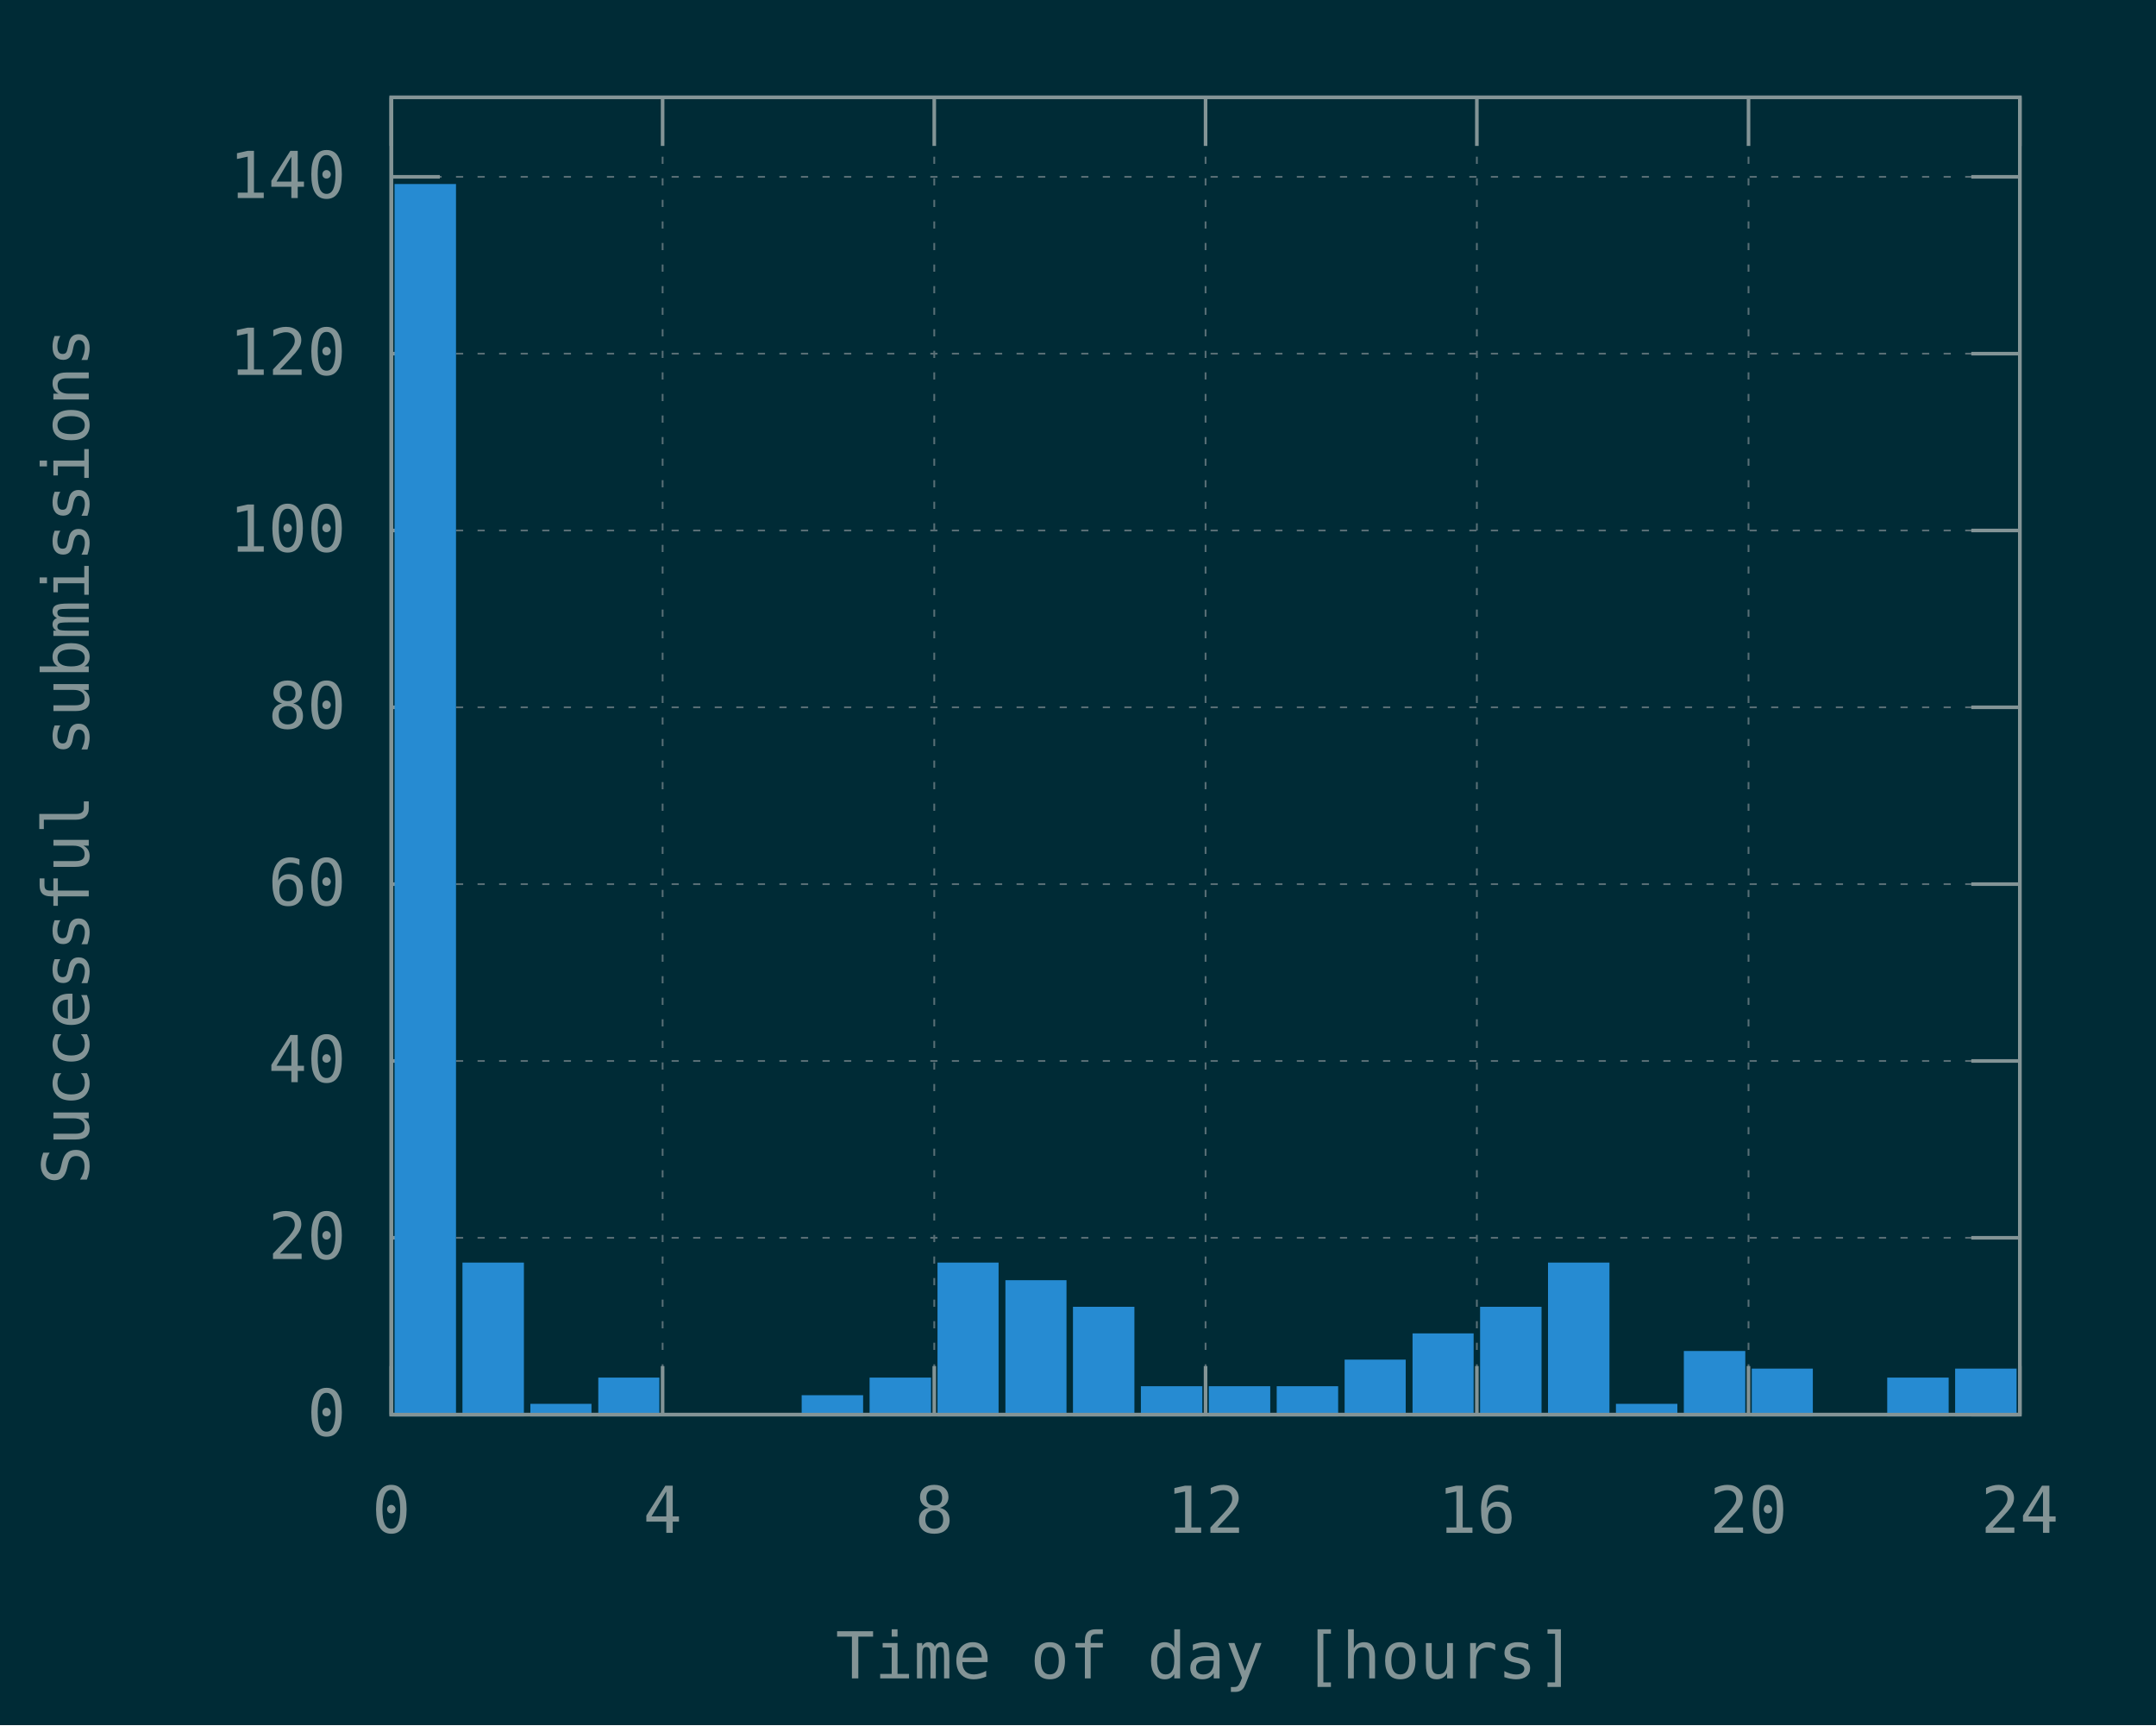
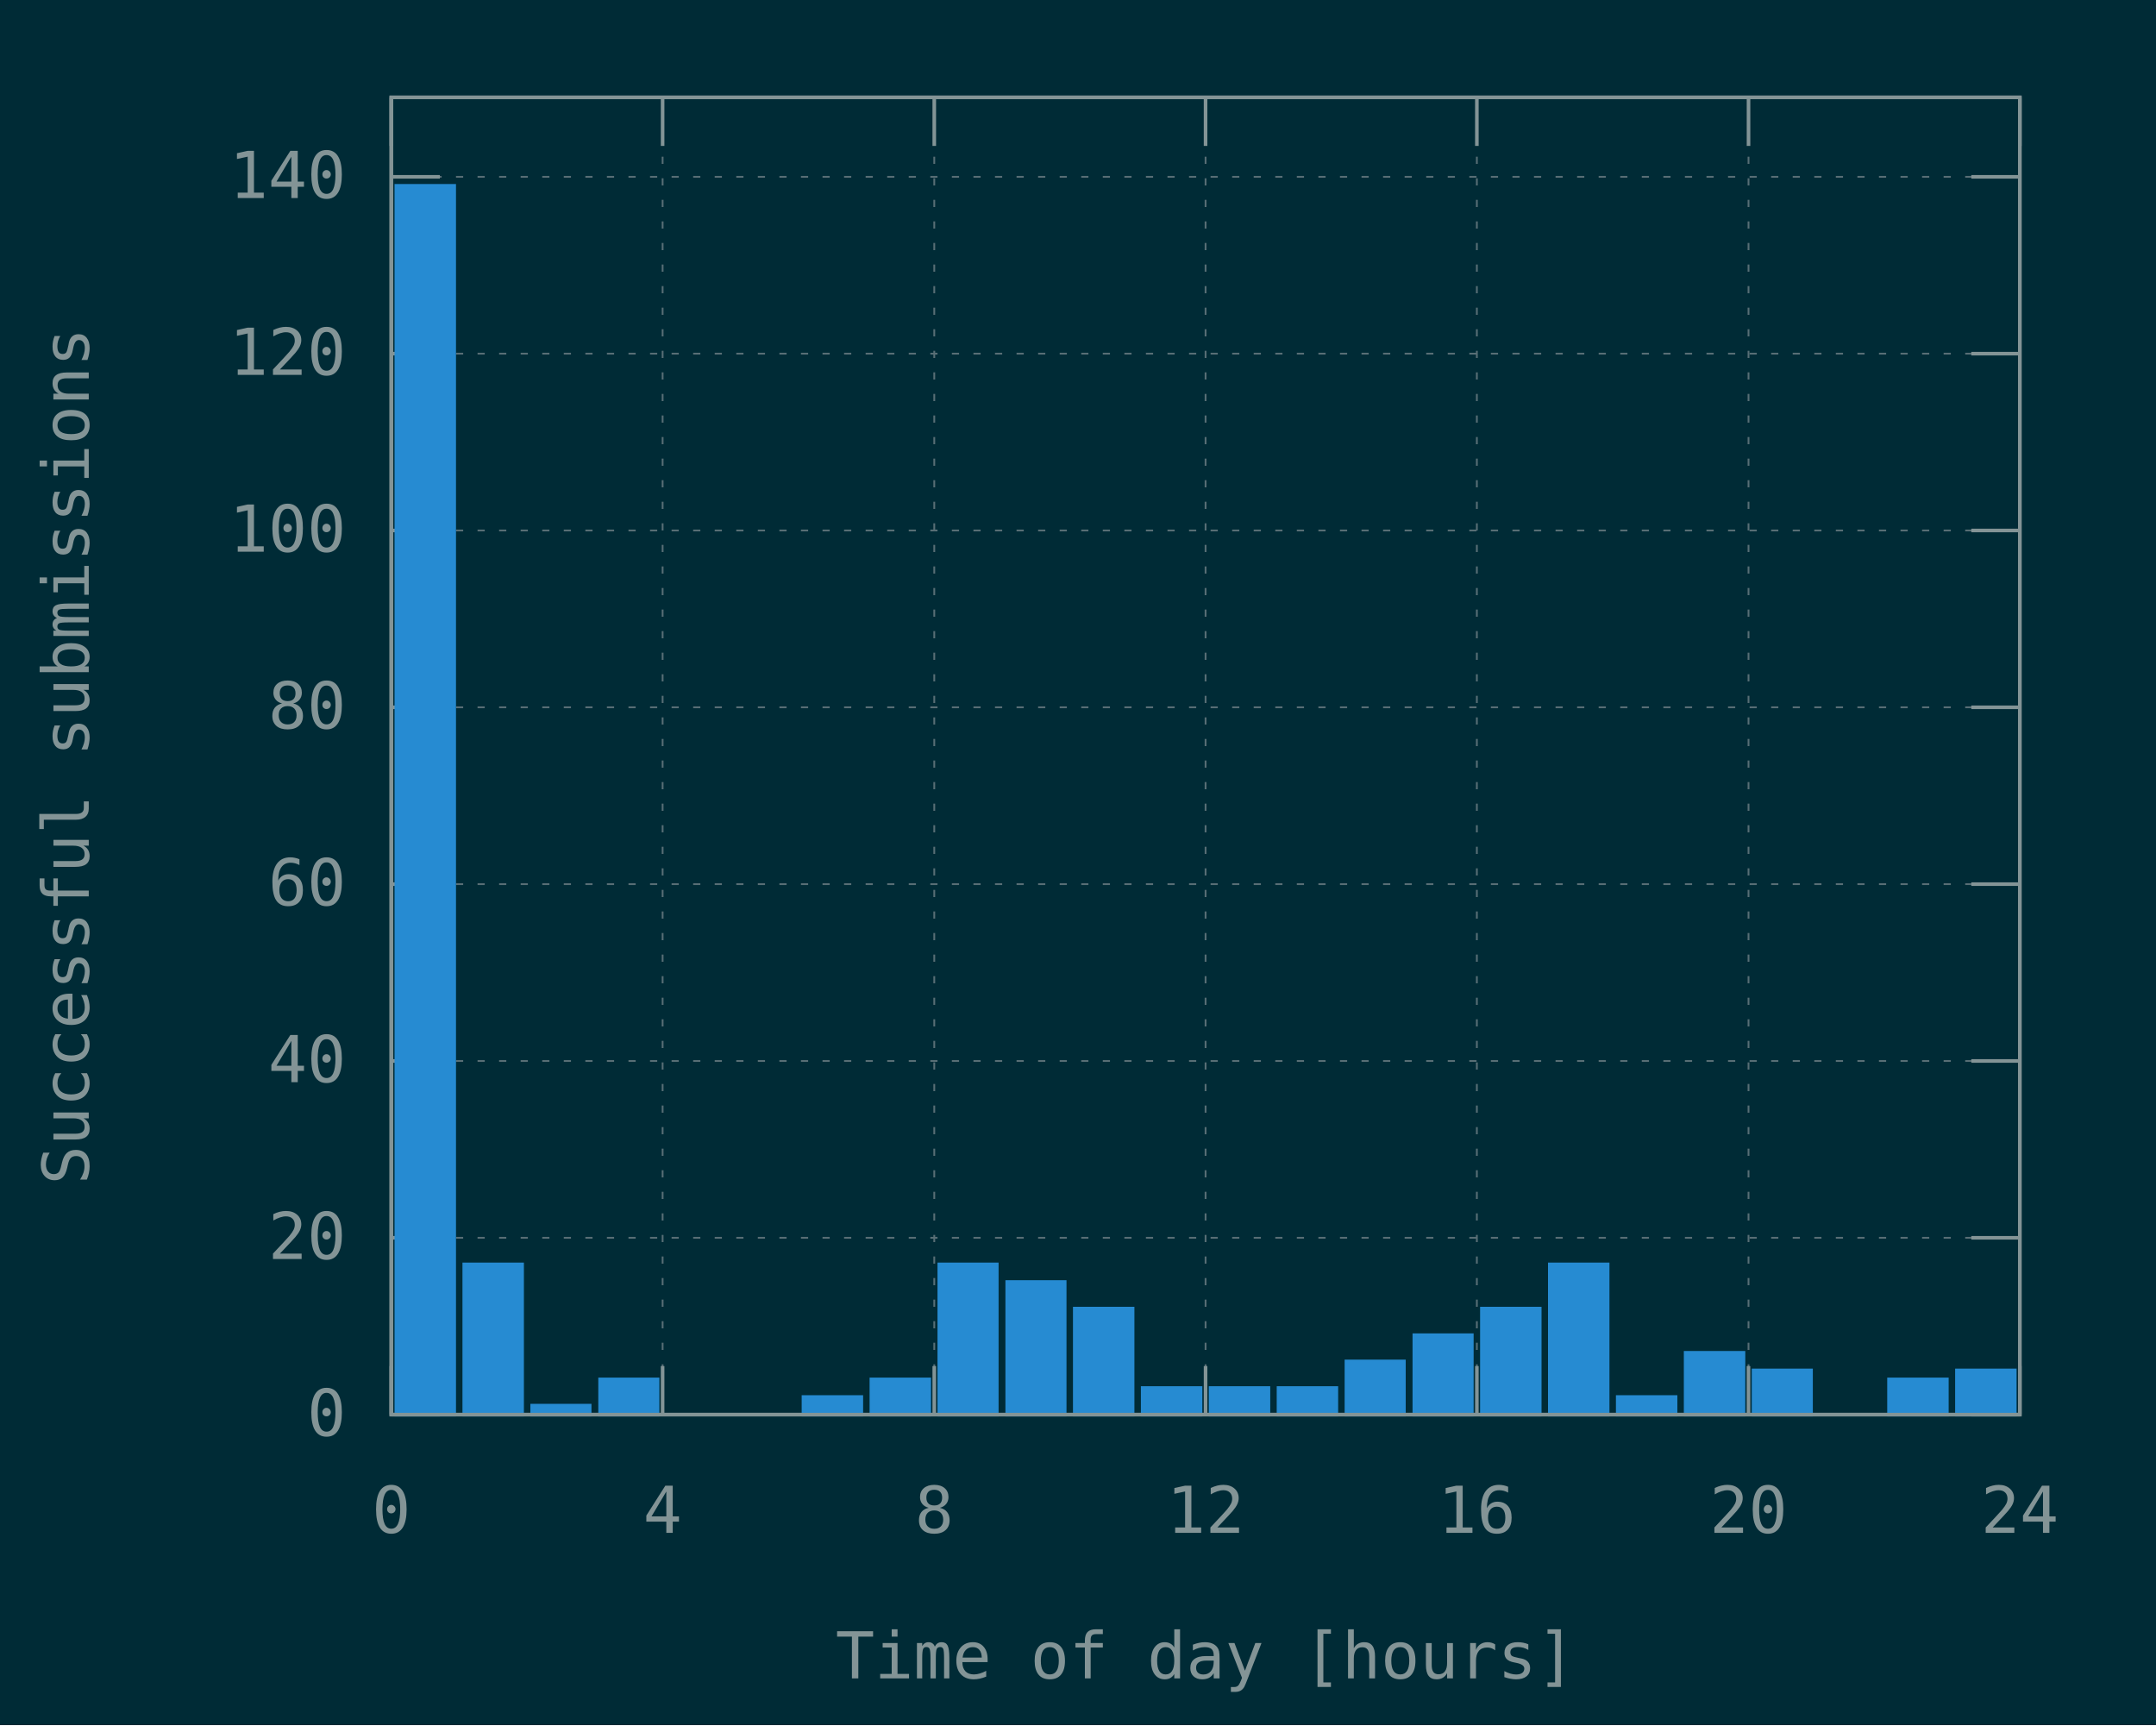
<svg xmlns="http://www.w3.org/2000/svg" xmlns:xlink="http://www.w3.org/1999/xlink" width="600" height="480" viewBox="0 0 600 480">
  <g id="gnuplot_canvas">
    <rect x="0" y="0" width="600" height="480" fill="#002b36" />
    <defs>
      <circle id="gpDot" r="0.5" stroke-width="0.5" stroke="currentColor" />
      <path id="gpPt0" stroke-width="0.148" stroke="currentColor" d="M-1,0 h2 M0,-1 v2" />
      <path id="gpPt1" stroke-width="0.148" stroke="currentColor" d="M-1,-1 L1,1 M1,-1 L-1,1" />
      <path id="gpPt2" stroke-width="0.148" stroke="currentColor" d="M-1,0 L1,0 M0,-1 L0,1 M-1,-1 L1,1 M-1,1 L1,-1" />
      <rect id="gpPt3" stroke-width="0.148" stroke="currentColor" x="-1" y="-1" width="2" height="2" />
      <rect id="gpPt4" stroke-width="0.148" stroke="currentColor" fill="currentColor" x="-1" y="-1" width="2" height="2" />
      <circle id="gpPt5" stroke-width="0.148" stroke="currentColor" cx="0" cy="0" r="1" />
      <use xlink:href="#gpPt5" id="gpPt6" fill="currentColor" stroke="none" />
      <path id="gpPt7" stroke-width="0.148" stroke="currentColor" d="M0,-1.33 L-1.33,0.67 L1.33,0.67 z" />
      <use xlink:href="#gpPt7" id="gpPt8" fill="currentColor" stroke="none" />
      <use xlink:href="#gpPt7" id="gpPt9" stroke="currentColor" transform="rotate(180)" />
      <use xlink:href="#gpPt9" id="gpPt10" fill="currentColor" stroke="none" />
      <use xlink:href="#gpPt3" id="gpPt11" stroke="currentColor" transform="rotate(45)" />
      <use xlink:href="#gpPt11" id="gpPt12" fill="currentColor" stroke="none" />
      <path id="gpPt13" stroke-width="0.148" stroke="currentColor" d="M0,1.330 L1.265,0.411 L0.782,-1.067 L-0.782,-1.076 L-1.265,0.411 z" />
      <use xlink:href="#gpPt13" id="gpPt14" fill="currentColor" stroke="none" />
      <filter id="textbox" filterUnits="objectBoundingBox" x="0" y="0" height="1" width="1">
        <feFlood flood-color="#002B36" flood-opacity="1" result="bgnd" />
        <feComposite in="SourceGraphic" in2="bgnd" operator="atop" />
      </filter>
      <filter id="greybox" filterUnits="objectBoundingBox" x="0" y="0" height="1" width="1">
        <feFlood flood-color="lightgrey" flood-opacity="1" result="grey" />
        <feComposite in="SourceGraphic" in2="grey" operator="atop" />
      </filter>
    </defs>
    <g fill="none" color="#002B36" stroke="currentColor" stroke-width="1.00" stroke-linecap="butt" stroke-linejoin="miter">
</g>
    <g fill="none" color="black" stroke="currentColor" stroke-width="1.00" stroke-linecap="butt" stroke-linejoin="miter">
</g>
    <g fill="none" color="black" stroke="rgb(131, 148, 150)" stroke-width="0.50" stroke-linecap="butt" stroke-linejoin="miter">
</g>
    <g fill="none" color="gray" stroke="currentColor" stroke-width="0.50" stroke-linecap="butt" stroke-linejoin="miter">
      <path stroke="rgb( 88, 110, 117)" stroke-dasharray="2,4" class="gridline" d="M108.9,393.6 L562.1,393.6  " />
    </g>
    <g fill="none" color="gray" stroke="rgb( 88, 110, 117)" stroke-width="1.00" stroke-linecap="butt" stroke-linejoin="miter">
</g>
    <g fill="none" color="black" stroke="currentColor" stroke-width="1.00" stroke-linecap="butt" stroke-linejoin="miter">
      <path stroke="rgb(131, 148, 150)" d="M108.9,393.6 L122.4,393.6 M562.1,393.6 L548.6,393.6  " />
      <g transform="translate(96.3,399.5)" stroke="none" fill="rgb(131,148,150)" font-family="Inconsolata" font-size="18.00" text-anchor="end">
        <text>
          <tspan font-family="Inconsolata"> 0</tspan>
        </text>
      </g>
    </g>
    <g fill="none" color="black" stroke="currentColor" stroke-width="1.00" stroke-linecap="butt" stroke-linejoin="miter">
</g>
    <g fill="none" color="black" stroke="rgb(131, 148, 150)" stroke-width="0.50" stroke-linecap="butt" stroke-linejoin="miter">
</g>
    <g fill="none" color="gray" stroke="currentColor" stroke-width="0.50" stroke-linecap="butt" stroke-linejoin="miter">
      <path stroke="rgb( 88, 110, 117)" stroke-dasharray="2,4" class="gridline" d="M108.9,344.4 L562.1,344.4  " />
    </g>
    <g fill="none" color="gray" stroke="rgb( 88, 110, 117)" stroke-width="1.00" stroke-linecap="butt" stroke-linejoin="miter">
</g>
    <g fill="none" color="black" stroke="currentColor" stroke-width="1.00" stroke-linecap="butt" stroke-linejoin="miter">
      <path stroke="rgb(131, 148, 150)" d="M108.9,344.4 L122.4,344.4 M562.1,344.4 L548.6,344.4  " />
      <g transform="translate(96.3,350.3)" stroke="none" fill="rgb(131,148,150)" font-family="Inconsolata" font-size="18.00" text-anchor="end">
        <text>
          <tspan font-family="Inconsolata"> 20</tspan>
        </text>
      </g>
    </g>
    <g fill="none" color="black" stroke="currentColor" stroke-width="1.00" stroke-linecap="butt" stroke-linejoin="miter">
</g>
    <g fill="none" color="black" stroke="rgb(131, 148, 150)" stroke-width="0.50" stroke-linecap="butt" stroke-linejoin="miter">
</g>
    <g fill="none" color="gray" stroke="currentColor" stroke-width="0.50" stroke-linecap="butt" stroke-linejoin="miter">
      <path stroke="rgb( 88, 110, 117)" stroke-dasharray="2,4" class="gridline" d="M108.9,295.2 L562.1,295.2  " />
    </g>
    <g fill="none" color="gray" stroke="rgb( 88, 110, 117)" stroke-width="1.00" stroke-linecap="butt" stroke-linejoin="miter">
</g>
    <g fill="none" color="black" stroke="currentColor" stroke-width="1.00" stroke-linecap="butt" stroke-linejoin="miter">
      <path stroke="rgb(131, 148, 150)" d="M108.9,295.2 L122.4,295.2 M562.1,295.2 L548.6,295.2  " />
      <g transform="translate(96.3,301.1)" stroke="none" fill="rgb(131,148,150)" font-family="Inconsolata" font-size="18.00" text-anchor="end">
        <text>
          <tspan font-family="Inconsolata"> 40</tspan>
        </text>
      </g>
    </g>
    <g fill="none" color="black" stroke="currentColor" stroke-width="1.00" stroke-linecap="butt" stroke-linejoin="miter">
</g>
    <g fill="none" color="black" stroke="rgb(131, 148, 150)" stroke-width="0.50" stroke-linecap="butt" stroke-linejoin="miter">
</g>
    <g fill="none" color="gray" stroke="currentColor" stroke-width="0.50" stroke-linecap="butt" stroke-linejoin="miter">
      <path stroke="rgb( 88, 110, 117)" stroke-dasharray="2,4" class="gridline" d="M108.9,246.0 L562.1,246.0  " />
    </g>
    <g fill="none" color="gray" stroke="rgb( 88, 110, 117)" stroke-width="1.00" stroke-linecap="butt" stroke-linejoin="miter">
</g>
    <g fill="none" color="black" stroke="currentColor" stroke-width="1.00" stroke-linecap="butt" stroke-linejoin="miter">
      <path stroke="rgb(131, 148, 150)" d="M108.9,246.0 L122.4,246.0 M562.1,246.0 L548.6,246.0  " />
      <g transform="translate(96.3,251.9)" stroke="none" fill="rgb(131,148,150)" font-family="Inconsolata" font-size="18.00" text-anchor="end">
        <text>
          <tspan font-family="Inconsolata"> 60</tspan>
        </text>
      </g>
    </g>
    <g fill="none" color="black" stroke="currentColor" stroke-width="1.00" stroke-linecap="butt" stroke-linejoin="miter">
</g>
    <g fill="none" color="black" stroke="rgb(131, 148, 150)" stroke-width="0.50" stroke-linecap="butt" stroke-linejoin="miter">
</g>
    <g fill="none" color="gray" stroke="currentColor" stroke-width="0.50" stroke-linecap="butt" stroke-linejoin="miter">
      <path stroke="rgb( 88, 110, 117)" stroke-dasharray="2,4" class="gridline" d="M108.9,196.8 L562.1,196.8  " />
    </g>
    <g fill="none" color="gray" stroke="rgb( 88, 110, 117)" stroke-width="1.00" stroke-linecap="butt" stroke-linejoin="miter">
</g>
    <g fill="none" color="black" stroke="currentColor" stroke-width="1.00" stroke-linecap="butt" stroke-linejoin="miter">
      <path stroke="rgb(131, 148, 150)" d="M108.9,196.8 L122.4,196.8 M562.1,196.8 L548.6,196.8  " />
      <g transform="translate(96.3,202.7)" stroke="none" fill="rgb(131,148,150)" font-family="Inconsolata" font-size="18.00" text-anchor="end">
        <text>
          <tspan font-family="Inconsolata"> 80</tspan>
        </text>
      </g>
    </g>
    <g fill="none" color="black" stroke="currentColor" stroke-width="1.00" stroke-linecap="butt" stroke-linejoin="miter">
</g>
    <g fill="none" color="black" stroke="rgb(131, 148, 150)" stroke-width="0.50" stroke-linecap="butt" stroke-linejoin="miter">
</g>
    <g fill="none" color="gray" stroke="currentColor" stroke-width="0.50" stroke-linecap="butt" stroke-linejoin="miter">
      <path stroke="rgb( 88, 110, 117)" stroke-dasharray="2,4" class="gridline" d="M108.9,147.6 L562.1,147.6  " />
    </g>
    <g fill="none" color="gray" stroke="rgb( 88, 110, 117)" stroke-width="1.00" stroke-linecap="butt" stroke-linejoin="miter">
</g>
    <g fill="none" color="black" stroke="currentColor" stroke-width="1.00" stroke-linecap="butt" stroke-linejoin="miter">
      <path stroke="rgb(131, 148, 150)" d="M108.9,147.6 L122.4,147.6 M562.1,147.6 L548.6,147.6  " />
      <g transform="translate(96.3,153.5)" stroke="none" fill="rgb(131,148,150)" font-family="Inconsolata" font-size="18.00" text-anchor="end">
        <text>
          <tspan font-family="Inconsolata"> 100</tspan>
        </text>
      </g>
    </g>
    <g fill="none" color="black" stroke="currentColor" stroke-width="1.00" stroke-linecap="butt" stroke-linejoin="miter">
</g>
    <g fill="none" color="black" stroke="rgb(131, 148, 150)" stroke-width="0.50" stroke-linecap="butt" stroke-linejoin="miter">
</g>
    <g fill="none" color="gray" stroke="currentColor" stroke-width="0.50" stroke-linecap="butt" stroke-linejoin="miter">
      <path stroke="rgb( 88, 110, 117)" stroke-dasharray="2,4" class="gridline" d="M108.9,98.4 L562.1,98.4  " />
    </g>
    <g fill="none" color="gray" stroke="rgb( 88, 110, 117)" stroke-width="1.00" stroke-linecap="butt" stroke-linejoin="miter">
</g>
    <g fill="none" color="black" stroke="currentColor" stroke-width="1.00" stroke-linecap="butt" stroke-linejoin="miter">
      <path stroke="rgb(131, 148, 150)" d="M108.9,98.4 L122.4,98.4 M562.1,98.4 L548.6,98.4  " />
      <g transform="translate(96.3,104.3)" stroke="none" fill="rgb(131,148,150)" font-family="Inconsolata" font-size="18.00" text-anchor="end">
        <text>
          <tspan font-family="Inconsolata"> 120</tspan>
        </text>
      </g>
    </g>
    <g fill="none" color="black" stroke="currentColor" stroke-width="1.00" stroke-linecap="butt" stroke-linejoin="miter">
</g>
    <g fill="none" color="black" stroke="rgb(131, 148, 150)" stroke-width="0.50" stroke-linecap="butt" stroke-linejoin="miter">
</g>
    <g fill="none" color="gray" stroke="currentColor" stroke-width="0.50" stroke-linecap="butt" stroke-linejoin="miter">
      <path stroke="rgb( 88, 110, 117)" stroke-dasharray="2,4" class="gridline" d="M108.9,49.2 L562.1,49.2  " />
    </g>
    <g fill="none" color="gray" stroke="rgb( 88, 110, 117)" stroke-width="1.00" stroke-linecap="butt" stroke-linejoin="miter">
</g>
    <g fill="none" color="black" stroke="currentColor" stroke-width="1.00" stroke-linecap="butt" stroke-linejoin="miter">
      <path stroke="rgb(131, 148, 150)" d="M108.9,49.2 L122.4,49.2 M562.1,49.2 L548.6,49.2  " />
      <g transform="translate(96.3,55.1)" stroke="none" fill="rgb(131,148,150)" font-family="Inconsolata" font-size="18.00" text-anchor="end">
        <text>
          <tspan font-family="Inconsolata"> 140</tspan>
        </text>
      </g>
    </g>
    <g fill="none" color="black" stroke="currentColor" stroke-width="1.00" stroke-linecap="butt" stroke-linejoin="miter">
</g>
    <g fill="none" color="black" stroke="rgb(131, 148, 150)" stroke-width="0.50" stroke-linecap="butt" stroke-linejoin="miter">
</g>
    <g fill="none" color="gray" stroke="currentColor" stroke-width="0.50" stroke-linecap="butt" stroke-linejoin="miter">
      <path stroke="rgb( 88, 110, 117)" stroke-dasharray="2,4" class="gridline" d="M108.9,393.6 L108.9,27.1  " />
    </g>
    <g fill="none" color="gray" stroke="rgb( 88, 110, 117)" stroke-width="1.00" stroke-linecap="butt" stroke-linejoin="miter">
</g>
    <g fill="none" color="black" stroke="currentColor" stroke-width="1.00" stroke-linecap="butt" stroke-linejoin="miter">
      <path stroke="rgb(131, 148, 150)" d="M108.9,393.6 L108.9,380.1 M108.9,27.1 L108.9,40.6  " />
      <g transform="translate(108.9,426.5)" stroke="none" fill="rgb(131,148,150)" font-family="Inconsolata" font-size="18.00" text-anchor="middle">
        <text>
          <tspan font-family="Inconsolata"> 0</tspan>
        </text>
      </g>
    </g>
    <g fill="none" color="black" stroke="currentColor" stroke-width="1.00" stroke-linecap="butt" stroke-linejoin="miter">
</g>
    <g fill="none" color="black" stroke="rgb(131, 148, 150)" stroke-width="0.50" stroke-linecap="butt" stroke-linejoin="miter">
</g>
    <g fill="none" color="gray" stroke="currentColor" stroke-width="0.50" stroke-linecap="butt" stroke-linejoin="miter">
      <path stroke="rgb( 88, 110, 117)" stroke-dasharray="2,4" class="gridline" d="M184.4,393.6 L184.4,27.1  " />
    </g>
    <g fill="none" color="gray" stroke="rgb( 88, 110, 117)" stroke-width="1.00" stroke-linecap="butt" stroke-linejoin="miter">
</g>
    <g fill="none" color="black" stroke="currentColor" stroke-width="1.00" stroke-linecap="butt" stroke-linejoin="miter">
      <path stroke="rgb(131, 148, 150)" d="M184.4,393.6 L184.4,380.1 M184.4,27.1 L184.4,40.6  " />
      <g transform="translate(184.4,426.5)" stroke="none" fill="rgb(131,148,150)" font-family="Inconsolata" font-size="18.00" text-anchor="middle">
        <text>
          <tspan font-family="Inconsolata"> 4</tspan>
        </text>
      </g>
    </g>
    <g fill="none" color="black" stroke="currentColor" stroke-width="1.00" stroke-linecap="butt" stroke-linejoin="miter">
</g>
    <g fill="none" color="black" stroke="rgb(131, 148, 150)" stroke-width="0.50" stroke-linecap="butt" stroke-linejoin="miter">
</g>
    <g fill="none" color="gray" stroke="currentColor" stroke-width="0.50" stroke-linecap="butt" stroke-linejoin="miter">
      <path stroke="rgb( 88, 110, 117)" stroke-dasharray="2,4" class="gridline" d="M260.0,393.6 L260.0,27.1  " />
    </g>
    <g fill="none" color="gray" stroke="rgb( 88, 110, 117)" stroke-width="1.00" stroke-linecap="butt" stroke-linejoin="miter">
</g>
    <g fill="none" color="black" stroke="currentColor" stroke-width="1.00" stroke-linecap="butt" stroke-linejoin="miter">
      <path stroke="rgb(131, 148, 150)" d="M260.0,393.6 L260.0,380.1 M260.0,27.1 L260.0,40.6  " />
      <g transform="translate(260.0,426.5)" stroke="none" fill="rgb(131,148,150)" font-family="Inconsolata" font-size="18.00" text-anchor="middle">
        <text>
          <tspan font-family="Inconsolata"> 8</tspan>
        </text>
      </g>
    </g>
    <g fill="none" color="black" stroke="currentColor" stroke-width="1.00" stroke-linecap="butt" stroke-linejoin="miter">
</g>
    <g fill="none" color="black" stroke="rgb(131, 148, 150)" stroke-width="0.50" stroke-linecap="butt" stroke-linejoin="miter">
</g>
    <g fill="none" color="gray" stroke="currentColor" stroke-width="0.50" stroke-linecap="butt" stroke-linejoin="miter">
      <path stroke="rgb( 88, 110, 117)" stroke-dasharray="2,4" class="gridline" d="M335.5,393.6 L335.5,27.1  " />
    </g>
    <g fill="none" color="gray" stroke="rgb( 88, 110, 117)" stroke-width="1.00" stroke-linecap="butt" stroke-linejoin="miter">
</g>
    <g fill="none" color="black" stroke="currentColor" stroke-width="1.00" stroke-linecap="butt" stroke-linejoin="miter">
      <path stroke="rgb(131, 148, 150)" d="M335.5,393.6 L335.5,380.1 M335.5,27.1 L335.5,40.6  " />
      <g transform="translate(335.5,426.5)" stroke="none" fill="rgb(131,148,150)" font-family="Inconsolata" font-size="18.00" text-anchor="middle">
        <text>
          <tspan font-family="Inconsolata"> 12</tspan>
        </text>
      </g>
    </g>
    <g fill="none" color="black" stroke="currentColor" stroke-width="1.00" stroke-linecap="butt" stroke-linejoin="miter">
</g>
    <g fill="none" color="black" stroke="rgb(131, 148, 150)" stroke-width="0.50" stroke-linecap="butt" stroke-linejoin="miter">
</g>
    <g fill="none" color="gray" stroke="currentColor" stroke-width="0.50" stroke-linecap="butt" stroke-linejoin="miter">
      <path stroke="rgb( 88, 110, 117)" stroke-dasharray="2,4" class="gridline" d="M411.0,393.6 L411.0,27.1  " />
    </g>
    <g fill="none" color="gray" stroke="rgb( 88, 110, 117)" stroke-width="1.00" stroke-linecap="butt" stroke-linejoin="miter">
</g>
    <g fill="none" color="black" stroke="currentColor" stroke-width="1.00" stroke-linecap="butt" stroke-linejoin="miter">
      <path stroke="rgb(131, 148, 150)" d="M411.0,393.6 L411.0,380.1 M411.0,27.1 L411.0,40.6  " />
      <g transform="translate(411.0,426.5)" stroke="none" fill="rgb(131,148,150)" font-family="Inconsolata" font-size="18.00" text-anchor="middle">
        <text>
          <tspan font-family="Inconsolata"> 16</tspan>
        </text>
      </g>
    </g>
    <g fill="none" color="black" stroke="currentColor" stroke-width="1.00" stroke-linecap="butt" stroke-linejoin="miter">
</g>
    <g fill="none" color="black" stroke="rgb(131, 148, 150)" stroke-width="0.50" stroke-linecap="butt" stroke-linejoin="miter">
</g>
    <g fill="none" color="gray" stroke="currentColor" stroke-width="0.50" stroke-linecap="butt" stroke-linejoin="miter">
      <path stroke="rgb( 88, 110, 117)" stroke-dasharray="2,4" class="gridline" d="M486.6,393.6 L486.6,40.6 L486.6,27.1  " />
    </g>
    <g fill="none" color="gray" stroke="rgb( 88, 110, 117)" stroke-width="1.00" stroke-linecap="butt" stroke-linejoin="miter">
</g>
    <g fill="none" color="black" stroke="currentColor" stroke-width="1.00" stroke-linecap="butt" stroke-linejoin="miter">
      <path stroke="rgb(131, 148, 150)" d="M486.6,393.6 L486.6,380.1 M486.6,27.1 L486.6,40.6  " />
      <g transform="translate(486.6,426.5)" stroke="none" fill="rgb(131,148,150)" font-family="Inconsolata" font-size="18.00" text-anchor="middle">
        <text>
          <tspan font-family="Inconsolata"> 20</tspan>
        </text>
      </g>
    </g>
    <g fill="none" color="black" stroke="currentColor" stroke-width="1.00" stroke-linecap="butt" stroke-linejoin="miter">
</g>
    <g fill="none" color="black" stroke="rgb(131, 148, 150)" stroke-width="0.50" stroke-linecap="butt" stroke-linejoin="miter">
</g>
    <g fill="none" color="gray" stroke="currentColor" stroke-width="0.50" stroke-linecap="butt" stroke-linejoin="miter">
      <path stroke="rgb( 88, 110, 117)" stroke-dasharray="2,4" class="gridline" d="M562.1,393.6 L562.1,27.1  " />
    </g>
    <g fill="none" color="gray" stroke="rgb( 88, 110, 117)" stroke-width="1.00" stroke-linecap="butt" stroke-linejoin="miter">
</g>
    <g fill="none" color="black" stroke="currentColor" stroke-width="1.00" stroke-linecap="butt" stroke-linejoin="miter">
      <path stroke="rgb(131, 148, 150)" d="M562.1,393.6 L562.1,380.1 M562.1,27.1 L562.1,40.6  " />
      <g transform="translate(562.1,426.5)" stroke="none" fill="rgb(131,148,150)" font-family="Inconsolata" font-size="18.00" text-anchor="middle">
        <text>
          <tspan font-family="Inconsolata"> 24</tspan>
        </text>
      </g>
    </g>
    <g fill="none" color="black" stroke="currentColor" stroke-width="1.00" stroke-linecap="butt" stroke-linejoin="miter">
</g>
    <g fill="none" color="black" stroke="currentColor" stroke-width="1.00" stroke-linecap="butt" stroke-linejoin="miter">
      <path stroke="rgb(131, 148, 150)" d="M108.9,27.1 L108.9,393.6 L562.1,393.6 L562.1,27.1 L108.9,27.1 Z  " />
    </g>
    <g fill="none" color="black" stroke="currentColor" stroke-width="1.00" stroke-linecap="butt" stroke-linejoin="miter">
      <g transform="translate(24.7,210.4) rotate(270)" stroke="none" fill="rgb(131,148,150)" font-family="Inconsolata" font-size="18.00" text-anchor="middle">
        <text>
          <tspan font-family="Inconsolata">Successful submissions</tspan>
        </text>
      </g>
    </g>
    <g fill="none" color="black" stroke="currentColor" stroke-width="1.00" stroke-linecap="butt" stroke-linejoin="miter">
      <g transform="translate(335.5,467.0)" stroke="none" fill="rgb(131,148,150)" font-family="Inconsolata" font-size="18.00" text-anchor="middle">
        <text>
          <tspan font-family="Inconsolata">Time of day [hours]</tspan>
        </text>
      </g>
    </g>
    <g fill="none" color="black" stroke="currentColor" stroke-width="1.00" stroke-linecap="butt" stroke-linejoin="miter">
</g>
    <g id="gnuplot_plot_1">
      <g fill="none" color="black" stroke="currentColor" stroke-width="1.00" stroke-linecap="butt" stroke-linejoin="miter">
        <g stroke="none" shape-rendering="crispEdges">
          <polygon fill="rgb( 38, 139, 210)" points="110.3,393.6 126.5,393.6 126.5,51.6 110.3,51.6 " />
        </g>
        <path stroke="rgb( 38, 139, 210)" d="M110.3,393.6 L110.3,51.7 L126.4,51.7 L126.4,393.6 L110.3,393.6 Z  " />
        <g stroke="none" shape-rendering="crispEdges">
          <polygon fill="rgb( 38, 139, 210)" points="129.2,393.6 145.4,393.6 145.4,351.7 129.2,351.7 " />
        </g>
        <path stroke="rgb( 38, 139, 210)" d="M129.2,393.6 L129.2,351.8 L145.3,351.8 L145.3,393.6 L129.2,393.6 Z  " />
        <g stroke="none" shape-rendering="crispEdges">
          <polygon fill="rgb( 38, 139, 210)" points="148.1,393.6 164.2,393.6 164.2,391.0 148.1,391.0 " />
        </g>
        <path stroke="rgb( 38, 139, 210)" d="M148.1,393.6 L148.1,391.1 L164.1,391.1 L164.1,393.6 L148.1,393.6 Z  " />
        <g stroke="none" shape-rendering="crispEdges">
          <polygon fill="rgb( 38, 139, 210)" points="167.0,393.6 183.1,393.6 183.1,383.7 167.0,383.7 " />
        </g>
        <path stroke="rgb( 38, 139, 210)" d="M167.0,393.6 L167.0,383.8 L183.0,383.8 L183.0,393.6 L167.0,393.6 Z  " />
        <g stroke="none" shape-rendering="crispEdges">
          <polygon fill="rgb( 38, 139, 210)" points="223.6,393.6 239.8,393.6 239.8,388.6 223.6,388.6 " />
        </g>
        <path stroke="rgb( 38, 139, 210)" d="M223.6,393.6 L223.6,388.7 L239.7,388.7 L239.7,393.6 L223.6,393.6 Z  " />
        <g stroke="none" shape-rendering="crispEdges">
          <polygon fill="rgb( 38, 139, 210)" points="242.5,393.6 258.7,393.6 258.7,383.7 242.5,383.7 " />
        </g>
        <path stroke="rgb( 38, 139, 210)" d="M242.5,393.6 L242.5,383.8 L258.6,383.8 L258.6,393.6 L242.5,393.6 Z  " />
        <g stroke="none" shape-rendering="crispEdges">
          <polygon fill="rgb( 38, 139, 210)" points="261.4,393.6 277.5,393.6 277.5,351.7 261.4,351.7 " />
        </g>
        <path stroke="rgb( 38, 139, 210)" d="M261.4,393.6 L261.4,351.8 L277.4,351.8 L277.4,393.6 L261.4,393.6 Z  " />
        <g stroke="none" shape-rendering="crispEdges">
          <polygon fill="rgb( 38, 139, 210)" points="280.3,393.6 296.4,393.6 296.4,356.6 280.3,356.6 " />
        </g>
        <path stroke="rgb( 38, 139, 210)" d="M280.3,393.6 L280.3,356.7 L296.3,356.7 L296.3,393.6 L280.3,393.6 Z  " />
        <g stroke="none" shape-rendering="crispEdges">
          <polygon fill="rgb( 38, 139, 210)" points="299.1,393.6 315.3,393.6 315.3,364.0 299.1,364.0 " />
        </g>
        <path stroke="rgb( 38, 139, 210)" d="M299.1,393.6 L299.1,364.1 L315.2,364.1 L315.2,393.6 L299.1,393.6 Z  " />
        <g stroke="none" shape-rendering="crispEdges">
          <polygon fill="rgb( 38, 139, 210)" points="318.0,393.6 334.2,393.6 334.2,386.1 318.0,386.1 " />
        </g>
        <path stroke="rgb( 38, 139, 210)" d="M318.0,393.6 L318.0,386.2 L334.1,386.2 L334.1,393.6 L318.0,393.6 Z  " />
        <g stroke="none" shape-rendering="crispEdges">
          <polygon fill="rgb( 38, 139, 210)" points="336.9,393.6 353.1,393.6 353.1,386.1 336.9,386.1 " />
        </g>
        <path stroke="rgb( 38, 139, 210)" d="M336.9,393.6 L336.9,386.2 L353.0,386.2 L353.0,393.6 L336.9,393.6 Z  " />
        <g stroke="none" shape-rendering="crispEdges">
          <polygon fill="rgb( 38, 139, 210)" points="355.8,393.6 372.0,393.6 372.0,386.1 355.8,386.1 " />
        </g>
        <path stroke="rgb( 38, 139, 210)" d="M355.8,393.6 L355.8,386.2 L371.9,386.2 L371.9,393.6 L355.8,393.6 Z  " />
        <g stroke="none" shape-rendering="crispEdges">
          <polygon fill="rgb( 38, 139, 210)" points="374.7,393.6 390.8,393.6 390.8,378.7 374.7,378.7 " />
        </g>
        <path stroke="rgb( 38, 139, 210)" d="M374.7,393.6 L374.7,378.8 L390.7,378.8 L390.7,393.6 L374.7,393.6 Z  " />
        <g stroke="none" shape-rendering="crispEdges">
          <polygon fill="rgb( 38, 139, 210)" points="393.6,393.6 409.7,393.6 409.7,371.4 393.6,371.4 " />
        </g>
        <path stroke="rgb( 38, 139, 210)" d="M393.6,393.6 L393.6,371.5 L409.6,371.5 L409.6,393.6 L393.6,393.6 Z  " />
        <g stroke="none" shape-rendering="crispEdges">
          <polygon fill="rgb( 38, 139, 210)" points="412.4,393.6 428.6,393.6 428.6,364.0 412.4,364.0 " />
        </g>
        <path stroke="rgb( 38, 139, 210)" d="M412.4,393.6 L412.4,364.1 L428.5,364.1 L428.5,393.6 L412.4,393.6 Z  " />
        <g stroke="none" shape-rendering="crispEdges">
          <polygon fill="rgb( 38, 139, 210)" points="431.3,393.6 447.5,393.6 447.5,351.7 431.3,351.7 " />
        </g>
        <path stroke="rgb( 38, 139, 210)" d="M431.3,393.6 L431.3,351.8 L447.4,351.8 L447.4,393.6 L431.3,393.6 Z  " />
        <g stroke="none" shape-rendering="crispEdges">
-           <polygon fill="rgb( 38, 139, 210)" points="450.2,393.6 466.4,393.6 466.4,391.0 450.2,391.0 " />
-         </g>
-         <path stroke="rgb( 38, 139, 210)" d="M450.2,393.6 L450.2,391.1 L466.3,391.1 L466.3,393.6 L450.2,393.6 Z  " />
+           <polygon fill="rgb( 38, 139, 210)" points="450.2,393.6 466.4,393.6 466.4,388.6 450.2,388.6 " />
+         </g>
+         <path stroke="rgb( 38, 139, 210)" d="M450.2,393.6 L450.2,388.7 L466.3,388.7 L466.3,393.6 L450.2,393.6 Z  " />
        <g stroke="none" shape-rendering="crispEdges">
          <polygon fill="rgb( 38, 139, 210)" points="469.1,393.6 485.3,393.6 485.3,376.3 469.1,376.3 " />
        </g>
        <path stroke="rgb( 38, 139, 210)" d="M469.1,393.6 L469.1,376.4 L485.2,376.4 L485.2,393.6 L469.1,393.6 Z  " />
        <g stroke="none" shape-rendering="crispEdges">
          <polygon fill="rgb( 38, 139, 210)" points="488.0,393.6 504.1,393.6 504.1,381.2 488.0,381.2 " />
        </g>
        <path stroke="rgb( 38, 139, 210)" d="M488.0,393.6 L488.0,381.3 L504.0,381.3 L504.0,393.6 L488.0,393.6 Z  " />
        <g stroke="none" shape-rendering="crispEdges">
          <polygon fill="rgb( 38, 139, 210)" points="525.7,393.6 541.9,393.6 541.9,383.7 525.7,383.7 " />
        </g>
        <path stroke="rgb( 38, 139, 210)" d="M525.7,393.6 L525.7,383.8 L541.8,383.8 L541.8,393.6 L525.7,393.6 Z  " />
        <g stroke="none" shape-rendering="crispEdges">
          <polygon fill="rgb( 38, 139, 210)" points="544.6,393.6 560.8,393.6 560.8,381.2 544.6,381.2 " />
        </g>
        <path stroke="rgb( 38, 139, 210)" d="M544.6,393.6 L544.6,381.3 L560.7,381.3 L560.7,393.6 L544.6,393.6 Z  " />
      </g>
    </g>
    <g fill="none" color="#002B36" stroke="rgb( 38, 139, 210)" stroke-width="2.00" stroke-linecap="butt" stroke-linejoin="miter">
</g>
    <g fill="none" color="black" stroke="currentColor" stroke-width="2.00" stroke-linecap="butt" stroke-linejoin="miter">
</g>
    <g fill="none" color="black" stroke="black" stroke-width="1.00" stroke-linecap="butt" stroke-linejoin="miter">
</g>
    <g fill="none" color="black" stroke="currentColor" stroke-width="1.00" stroke-linecap="butt" stroke-linejoin="miter">
      <path stroke="rgb(131, 148, 150)" d="M108.9,27.1 L108.9,393.6 L562.1,393.6 L562.1,27.1 L108.9,27.1 Z  " />
    </g>
    <g fill="none" color="black" stroke="currentColor" stroke-width="1.00" stroke-linecap="butt" stroke-linejoin="miter">
</g>
  </g>
</svg>
